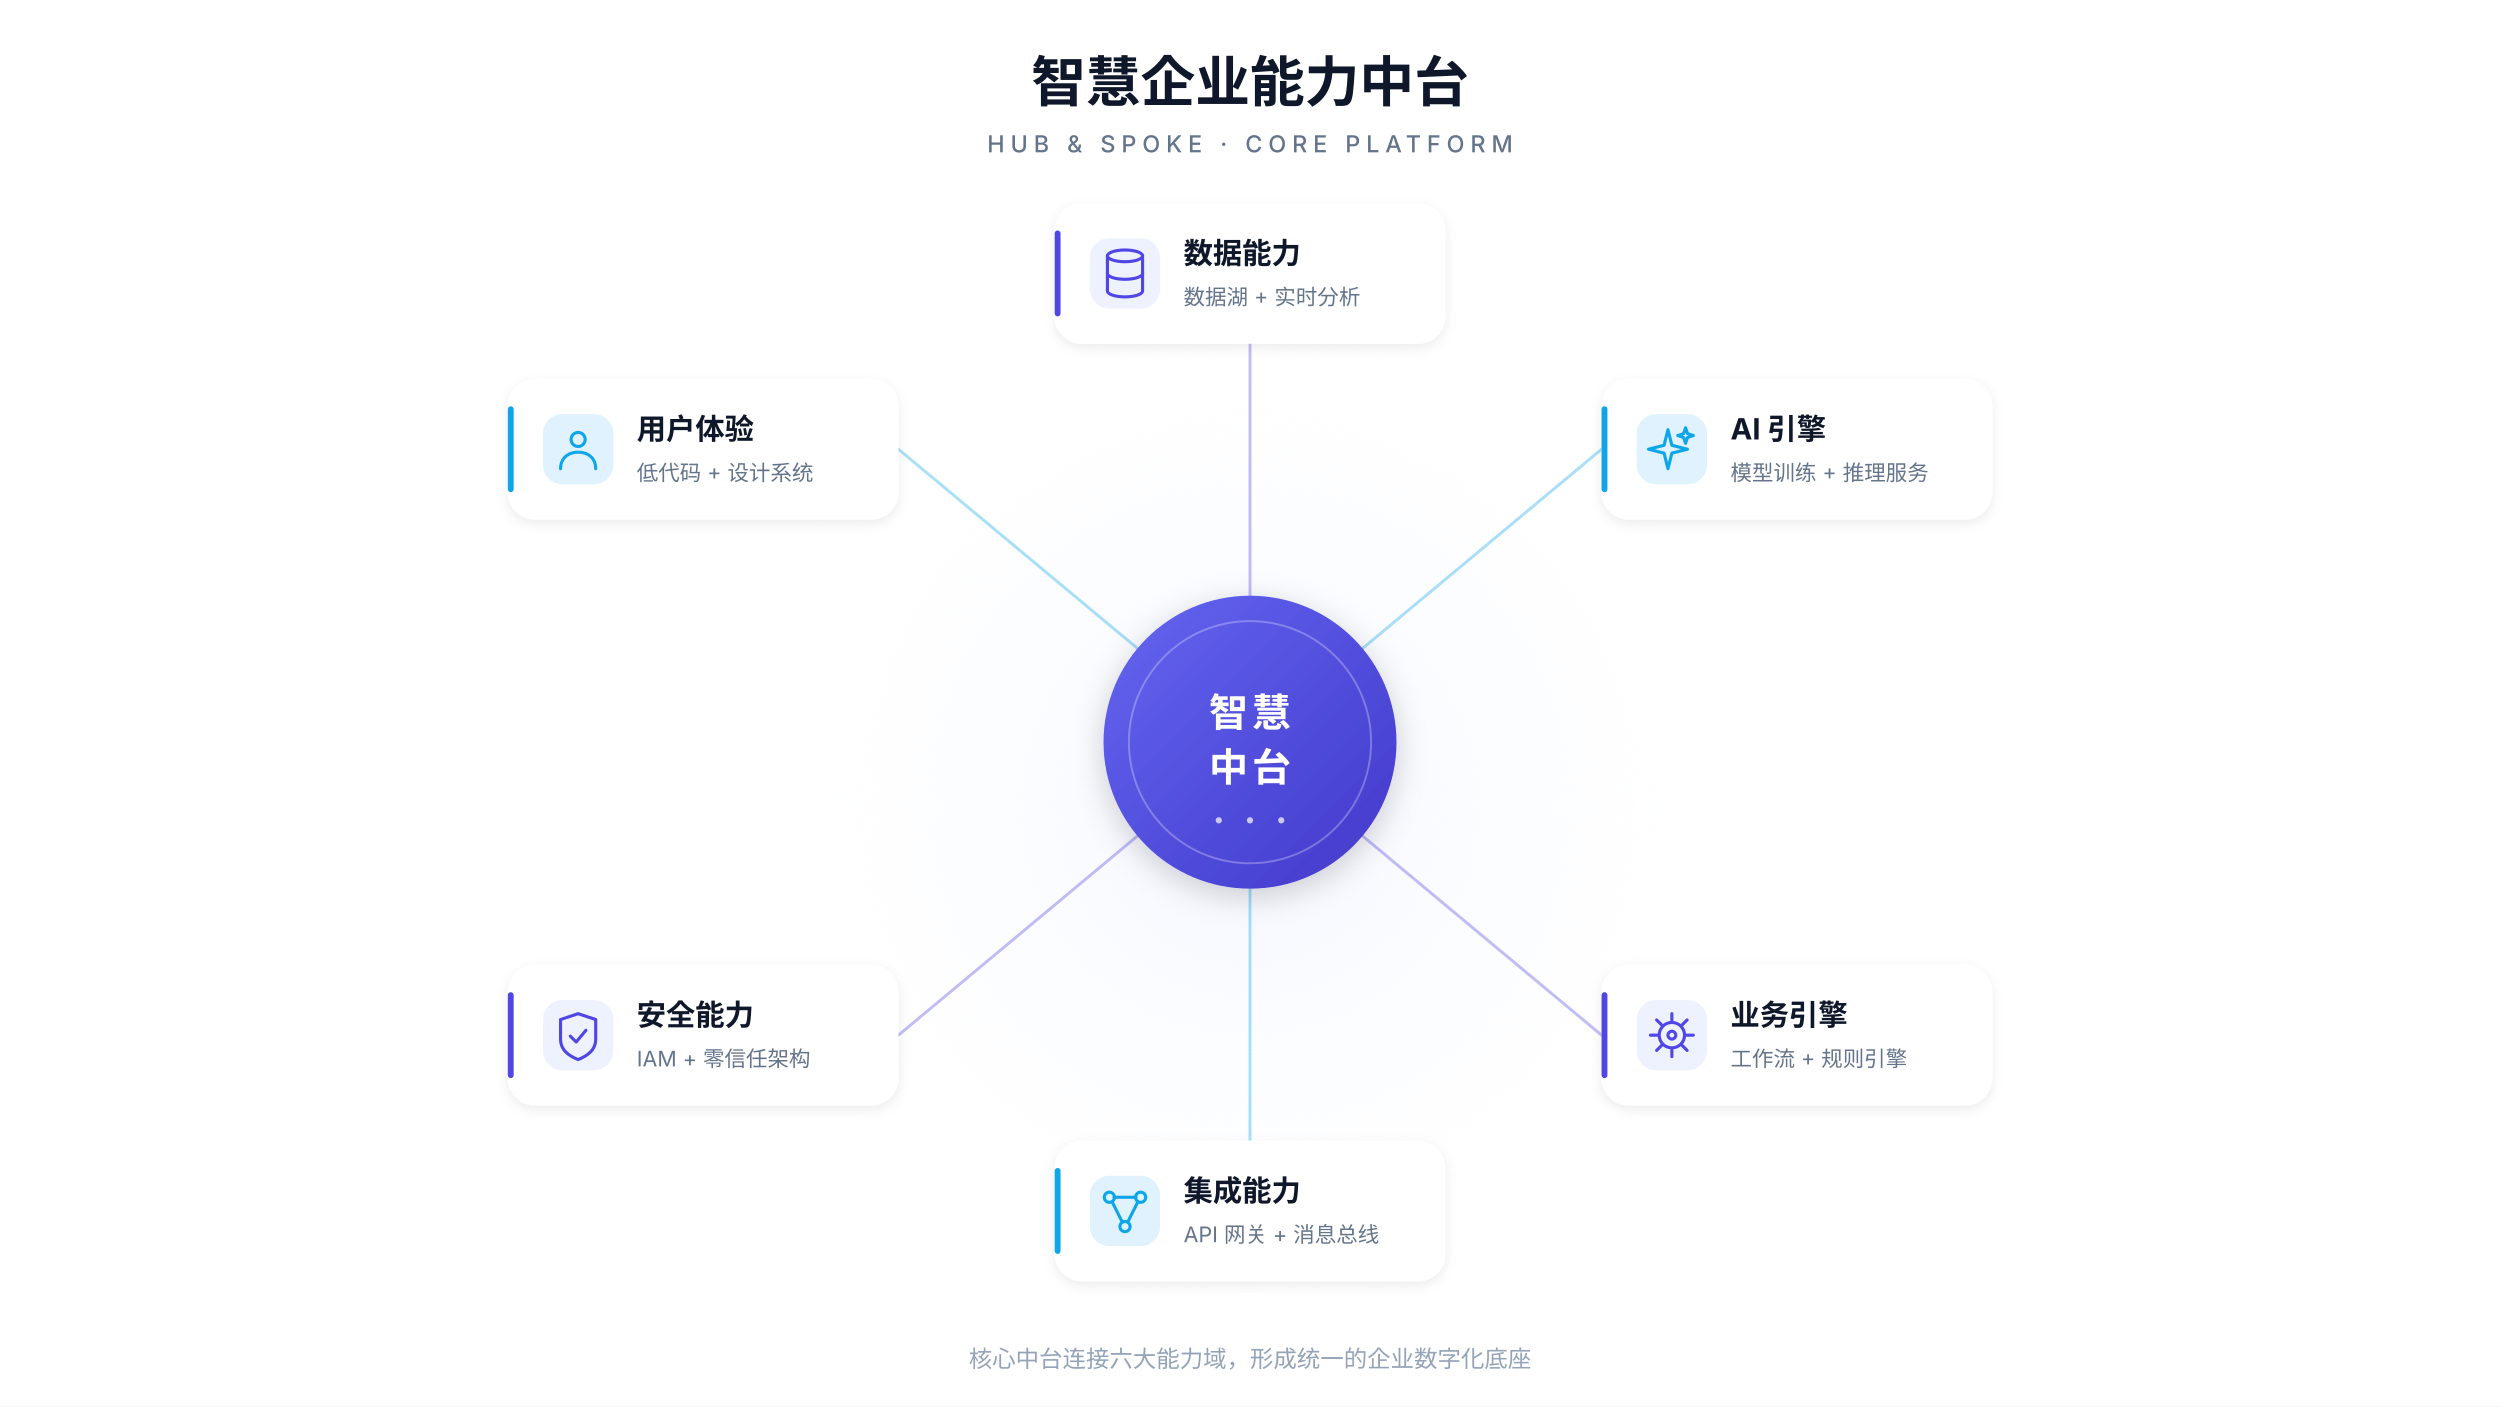
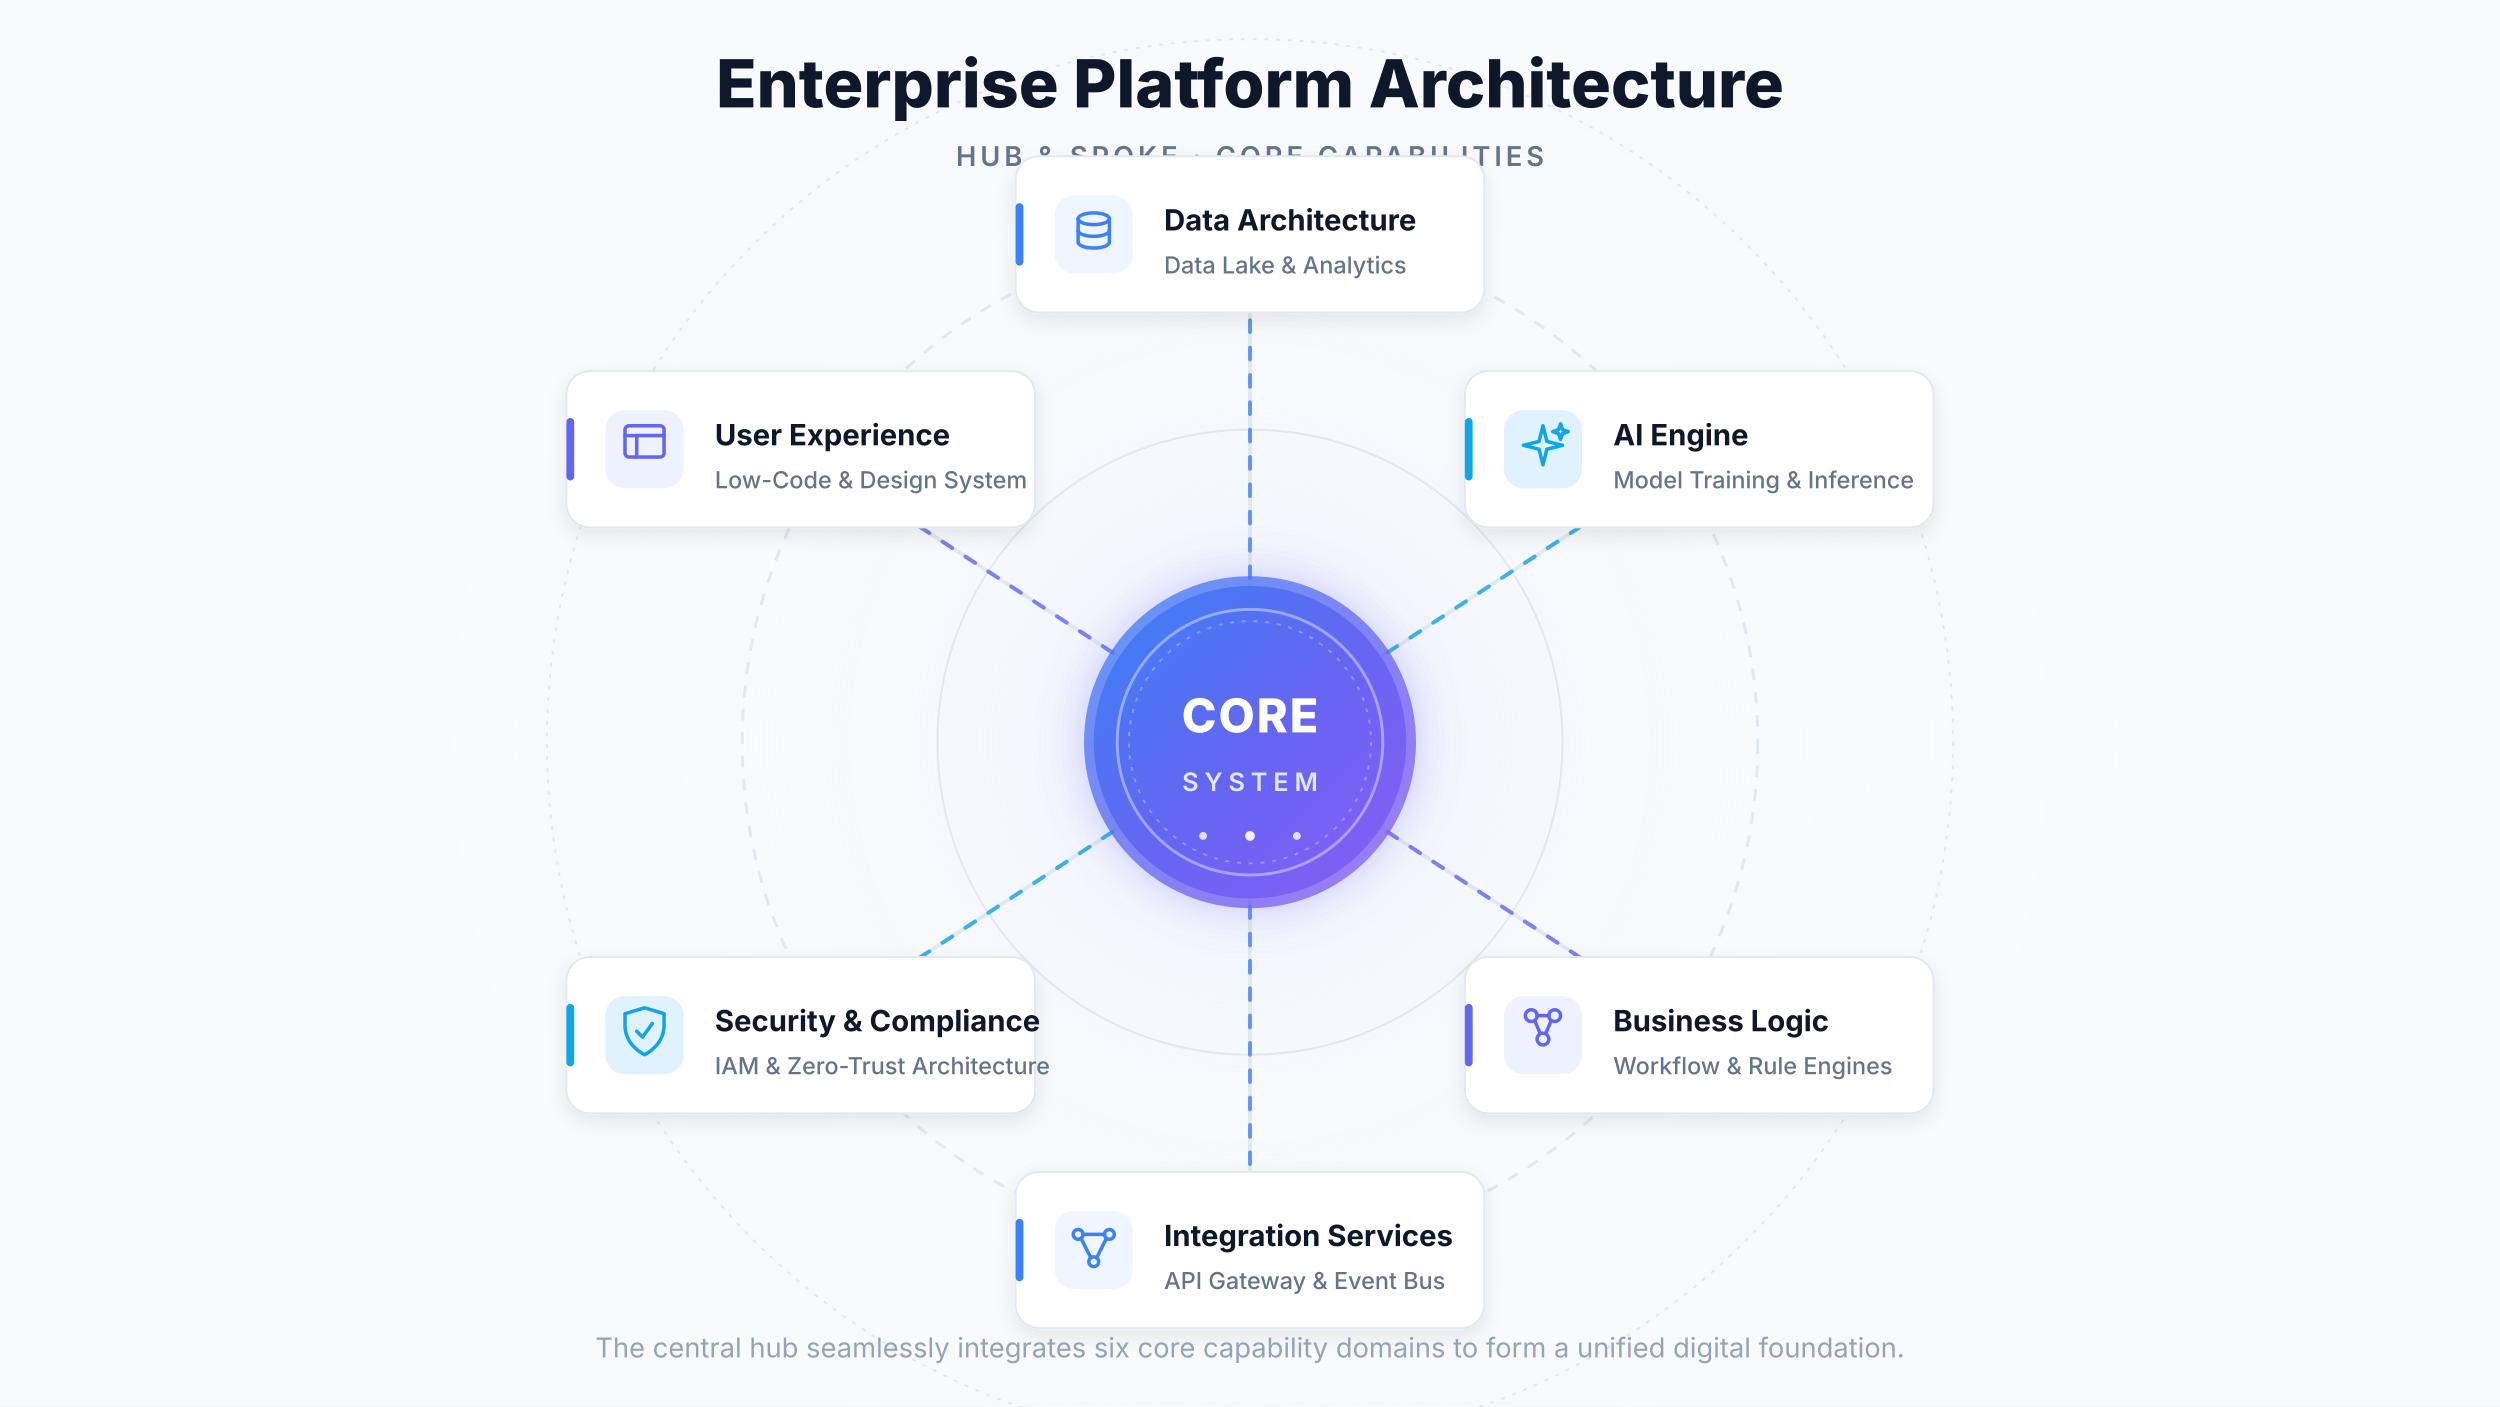
<svg xmlns="http://www.w3.org/2000/svg" viewBox="0 0 1280 720" width="1280" height="720">
  <defs>
    <linearGradient id="hubGrad" x1="0%" y1="0%" x2="100%" y2="100%">
-       <stop offset="0%" stop-color="#6366F1" />
-       <stop offset="100%" stop-color="#4338CA" />
+       <stop offset="0%" stop-color="#3B82F6" />
+       <stop offset="50%" stop-color="#6366F1" />
+       <stop offset="100%" stop-color="#8B5CF6" />
    </linearGradient>
-     <radialGradient id="bgGlow" cx="50%" cy="55%" r="42%">
-       <stop offset="0%" stop-color="#EEF2FF" stop-opacity="0.7" />
-       <stop offset="100%" stop-color="#FFFFFF" stop-opacity="0" />
+     <radialGradient id="bgGlow" cx="50%" cy="50%" r="50%">
+       <stop offset="0%" stop-color="#EEF2FF" stop-opacity="0.8" />
+       <stop offset="60%" stop-color="#F8FAFC" stop-opacity="0.4" />
+       <stop offset="100%" stop-color="#F8FAFC" stop-opacity="0" />
    </radialGradient>
-     <filter id="cardShadow" x="-10%" y="-20%" width="120%" height="150%">
-       <feGaussianBlur in="SourceAlpha" stdDeviation="3" />
-       <feOffset dx="0" dy="2" />
-       <feComponentTransfer>
-         <feFuncA type="linear" slope="0.08" />
-       </feComponentTransfer>
+     <filter id="cardShadow" x="-15%" y="-15%" width="130%" height="130%">
+       <feGaussianBlur in="SourceAlpha" stdDeviation="5" />
+       <feOffset dx="0" dy="4" result="offsetblur" />
+       <feFlood flood-color="#0F172A" flood-opacity="0.08" result="shadowColor" />
+       <feComposite in="shadowColor" in2="offsetblur" operator="in" result="shadow" />
      <feMerge>
-         <feMergeNode />
+         <feMergeNode in="shadow" />
        <feMergeNode in="SourceGraphic" />
      </feMerge>
    </filter>
-     <filter id="hubShadow" x="-30%" y="-30%" width="160%" height="160%">
-       <feGaussianBlur in="SourceAlpha" stdDeviation="8" />
-       <feOffset dx="0" dy="4" />
-       <feComponentTransfer>
-         <feFuncA type="linear" slope="0.18" />
-       </feComponentTransfer>
+     <filter id="hubGlow" x="-30%" y="-30%" width="160%" height="160%">
+       <feGaussianBlur in="SourceAlpha" stdDeviation="12" />
+       <feOffset dx="0" dy="0" result="offsetblur" />
+       <feFlood flood-color="#6366F1" flood-opacity="0.4" result="shadowColor" />
+       <feComposite in="shadowColor" in2="offsetblur" operator="in" result="shadow" />
      <feMerge>
-         <feMergeNode />
+         <feMergeNode in="shadow" />
        <feMergeNode in="SourceGraphic" />
      </feMerge>
    </filter>
  </defs>
-   <rect width="1280" height="720" fill="#FFFFFF" />
-   <circle cx="640" cy="380" r="320" fill="url(#bgGlow)" />
-   <text x="640" y="52" text-anchor="middle" font-family="-apple-system, BlinkMacSystemFont, 'Segoe UI', sans-serif" font-size="28" font-weight="700" fill="#0F172A">智慧企业能力中台</text>
-   <text x="640" y="78" text-anchor="middle" font-family="-apple-system, BlinkMacSystemFont, 'Segoe UI', sans-serif" font-size="12" font-weight="500" fill="#64748B" letter-spacing="3">HUB &amp; SPOKE  ·  CORE PLATFORM</text>
-   <g stroke-width="1.5" stroke-linecap="round" fill="none">
-     <line x1="640" y1="305" x2="640" y2="176" stroke="#4F46E5" stroke-opacity="0.35" />
-     <line x1="697.6" y1="332" x2="820" y2="230" stroke="#0EA5E9" stroke-opacity="0.35" />
-     <line x1="697.6" y1="428" x2="820" y2="530" stroke="#4F46E5" stroke-opacity="0.35" />
-     <line x1="640" y1="455" x2="640" y2="584" stroke="#0EA5E9" stroke-opacity="0.35" />
-     <line x1="582.4" y1="428" x2="460" y2="530" stroke="#4F46E5" stroke-opacity="0.35" />
-     <line x1="582.4" y1="332" x2="460" y2="230" stroke="#0EA5E9" stroke-opacity="0.35" />
+   <rect width="1280" height="720" fill="#F8FAFC" />
+   <circle cx="640" cy="380" r="450" fill="url(#bgGlow)" />
+   <circle cx="640" cy="380" r="160" fill="none" stroke="#E2E8F0" stroke-width="1" />
+   <circle cx="640" cy="380" r="260" fill="none" stroke="#E2E8F0" stroke-width="1.5" stroke-dasharray="6 6" />
+   <circle cx="640" cy="380" r="360" fill="none" stroke="#E2E8F0" stroke-width="1" stroke-dasharray="2 4" />
+   <text x="640" y="55" text-anchor="middle" font-family="-apple-system, BlinkMacSystemFont, 'Segoe UI', sans-serif" font-size="34" font-weight="800" fill="#0F172A">Enterprise Platform Architecture</text>
+   <text x="640" y="85" text-anchor="middle" font-family="-apple-system, BlinkMacSystemFont, 'Segoe UI', sans-serif" font-size="14" font-weight="600" fill="#64748B" letter-spacing="2">HUB &amp; SPOKE · CORE CAPABILITIES</text>
+   <g stroke-linecap="round">
+     <line x1="640" y1="380" x2="640" y2="120" stroke="#E2E8F0" stroke-width="2" />
+     <line x1="640" y1="380" x2="640" y2="120" stroke="#3B82F6" stroke-width="2" stroke-dasharray="6 8" opacity="0.8" />
+     <line x1="640" y1="380" x2="870" y2="230" stroke="#E2E8F0" stroke-width="2" />
+     <line x1="640" y1="380" x2="870" y2="230" stroke="#0EA5E9" stroke-width="2" stroke-dasharray="6 8" opacity="0.8" />
+     <line x1="640" y1="380" x2="870" y2="530" stroke="#E2E8F0" stroke-width="2" />
+     <line x1="640" y1="380" x2="870" y2="530" stroke="#6366F1" stroke-width="2" stroke-dasharray="6 8" opacity="0.8" />
+     <line x1="640" y1="380" x2="640" y2="640" stroke="#E2E8F0" stroke-width="2" />
+     <line x1="640" y1="380" x2="640" y2="640" stroke="#3B82F6" stroke-width="2" stroke-dasharray="6 8" opacity="0.8" />
+     <line x1="640" y1="380" x2="410" y2="530" stroke="#E2E8F0" stroke-width="2" />
+     <line x1="640" y1="380" x2="410" y2="530" stroke="#0EA5E9" stroke-width="2" stroke-dasharray="6 8" opacity="0.8" />
+     <line x1="640" y1="380" x2="410" y2="230" stroke="#E2E8F0" stroke-width="2" />
+     <line x1="640" y1="380" x2="410" y2="230" stroke="#6366F1" stroke-width="2" stroke-dasharray="6 8" opacity="0.8" />
  </g>
-   <g filter="url(#hubShadow)">
-     <circle cx="640" cy="380" r="75" fill="url(#hubGrad)" />
+   <circle cx="640" cy="380" r="85" fill="url(#hubGrad)" filter="url(#hubGlow)" opacity="0.8" />
+   <circle cx="640" cy="380" r="80" fill="url(#hubGrad)" />
+   <circle cx="640" cy="380" r="68" fill="none" stroke="#FFFFFF" stroke-width="1.5" opacity="0.4" />
+   <circle cx="640" cy="380" r="62" fill="none" stroke="#FFFFFF" stroke-width="1" stroke-dasharray="2 4" opacity="0.3" />
+   <text x="640" y="375" text-anchor="middle" font-family="-apple-system, BlinkMacSystemFont, 'Segoe UI', sans-serif" font-size="24" font-weight="800" fill="#FFFFFF" letter-spacing="1">CORE</text>
+   <text x="640" y="405" text-anchor="middle" font-family="-apple-system, BlinkMacSystemFont, 'Segoe UI', sans-serif" font-size="13" font-weight="600" fill="#E0E7FF" letter-spacing="3">SYSTEM</text>
+   <circle cx="616" cy="428" r="2" fill="#FFFFFF" opacity="0.8" />
+   <circle cx="640" cy="428" r="2.5" fill="#FFFFFF" opacity="0.9" />
+   <circle cx="664" cy="428" r="2" fill="#FFFFFF" opacity="0.8" />
+   <g filter="url(#cardShadow)">
+     <rect x="520" y="80" width="240" height="80" rx="12" fill="#FFFFFF" stroke="#E2E8F0" stroke-width="1" />
  </g>
-   <circle cx="640" cy="380" r="62" fill="none" stroke="#FFFFFF" stroke-width="1" stroke-opacity="0.28" />
-   <text x="640" y="372" text-anchor="middle" font-family="-apple-system, BlinkMacSystemFont, 'Segoe UI', sans-serif" font-size="20" font-weight="700" fill="#FFFFFF" letter-spacing="2">智慧</text>
-   <text x="640" y="400" text-anchor="middle" font-family="-apple-system, BlinkMacSystemFont, 'Segoe UI', sans-serif" font-size="20" font-weight="700" fill="#FFFFFF" letter-spacing="2">中台</text>
-   <circle cx="624" cy="420" r="1.6" fill="#FFFFFF" fill-opacity="0.7" />
-   <circle cx="640" cy="420" r="1.6" fill="#FFFFFF" fill-opacity="0.7" />
-   <circle cx="656" cy="420" r="1.6" fill="#FFFFFF" fill-opacity="0.7" />
+   <rect x="520" y="104" width="4" height="32" rx="2" fill="#3B82F6" />
+   <rect x="540" y="100" width="40" height="40" rx="10" fill="#EFF6FF" />
+   <g stroke="#3B82F6" stroke-width="1.8" fill="none" stroke-linecap="round" stroke-linejoin="round">
+     <ellipse cx="560" cy="112" rx="8" ry="3" />
+     <path d="M 552 112 V 124 C 552 125.66 555.58 127 560 127 C 564.42 127 568 125.66 568 124 V 112" />
+     <path d="M 552 118 C 552 119.66 555.58 121 560 121 C 564.42 121 568 119.66 568 118" />
+   </g>
+   <text x="596" y="118" font-family="-apple-system, BlinkMacSystemFont, 'Segoe UI', sans-serif" font-size="15" font-weight="700" fill="#0F172A">Data Architecture</text>
+   <text x="596" y="140" font-family="-apple-system, BlinkMacSystemFont, 'Segoe UI', sans-serif" font-size="12" font-weight="500" fill="#64748B">Data Lake &amp; Analytics</text>
  <g filter="url(#cardShadow)">
-     <rect x="540" y="104" width="200" height="72" rx="14" fill="#FFFFFF" />
+     <rect x="750" y="190" width="240" height="80" rx="12" fill="#FFFFFF" stroke="#E2E8F0" stroke-width="1" />
  </g>
-   <rect x="540" y="118" width="3" height="44" fill="#4F46E5" rx="1.5" />
-   <rect x="558" y="122" width="36" height="36" rx="10" fill="#EEF2FF" />
-   <g stroke="#4F46E5" stroke-width="1.6" fill="none" stroke-linecap="round" stroke-linejoin="round">
-     <ellipse cx="576" cy="131" rx="9" ry="3" />
-     <path d="M 567 131 V 149 C 567 150.66 571.03 152 576 152 C 580.97 152 585 150.66 585 149 V 131" />
-     <path d="M 567 140 C 567 141.66 571.03 143 576 143 C 580.97 143 585 141.66 585 140" />
+   <rect x="750" y="214" width="4" height="32" rx="2" fill="#0EA5E9" />
+   <rect x="770" y="210" width="40" height="40" rx="10" fill="#E0F2FE" />
+   <g stroke="#0EA5E9" stroke-width="1.8" fill="none" stroke-linecap="round" stroke-linejoin="round">
+     <path d="M 790 218 L 792 226 L 800 228 L 792 230 L 790 238 L 788 230 L 780 228 L 788 226 Z" />
+     <path d="M 799 217 L 800 220 L 803 221 L 800 222 L 799 225 L 798 222 L 795 221 L 798 220 Z" />
  </g>
-   <text x="606" y="135" font-family="-apple-system, BlinkMacSystemFont, 'Segoe UI', sans-serif" font-size="15" font-weight="700" fill="#0F172A">数据能力</text>
-   <text x="606" y="156" font-family="-apple-system, BlinkMacSystemFont, 'Segoe UI', sans-serif" font-size="11" fill="#64748B">数据湖 + 实时分析</text>
+   <text x="826" y="228" font-family="-apple-system, BlinkMacSystemFont, 'Segoe UI', sans-serif" font-size="15" font-weight="700" fill="#0F172A">AI Engine</text>
+   <text x="826" y="250" font-family="-apple-system, BlinkMacSystemFont, 'Segoe UI', sans-serif" font-size="12" font-weight="500" fill="#64748B">Model Training &amp; Inference</text>
  <g filter="url(#cardShadow)">
-     <rect x="820" y="194" width="200" height="72" rx="14" fill="#FFFFFF" />
+     <rect x="750" y="490" width="240" height="80" rx="12" fill="#FFFFFF" stroke="#E2E8F0" stroke-width="1" />
  </g>
-   <rect x="820" y="208" width="3" height="44" fill="#0EA5E9" rx="1.5" />
-   <rect x="838" y="212" width="36" height="36" rx="10" fill="#E0F2FE" />
-   <g stroke="#0EA5E9" stroke-width="1.6" fill="none" stroke-linecap="round" stroke-linejoin="round">
-     <path d="M 854 220 L 856 228 L 864 230 L 856 232 L 854 240 L 852 232 L 844 230 L 852 228 Z" />
-     <path d="M 863 219 L 864 222 L 867 223 L 864 224 L 863 227 L 862 224 L 859 223 L 862 222 Z" />
+   <rect x="750" y="514" width="4" height="32" rx="2" fill="#6366F1" />
+   <rect x="770" y="510" width="40" height="40" rx="10" fill="#EEF2FF" />
+   <g stroke="#6366F1" stroke-width="1.8" fill="none" stroke-linecap="round" stroke-linejoin="round">
+     <circle cx="784" cy="520" r="3" />
+     <circle cx="796" cy="520" r="3" />
+     <circle cx="790" cy="532" r="3" />
+     <line x1="786" y1="523" x2="788.5" y2="529" />
+     <line x1="794" y1="523" x2="791.5" y2="529" />
+     <line x1="787" y1="520" x2="793" y2="520" />
  </g>
-   <text x="886" y="225" font-family="-apple-system, BlinkMacSystemFont, 'Segoe UI', sans-serif" font-size="15" font-weight="700" fill="#0F172A">AI 引擎</text>
-   <text x="886" y="246" font-family="-apple-system, BlinkMacSystemFont, 'Segoe UI', sans-serif" font-size="11" fill="#64748B">模型训练 + 推理服务</text>
+   <text x="826" y="528" font-family="-apple-system, BlinkMacSystemFont, 'Segoe UI', sans-serif" font-size="15" font-weight="700" fill="#0F172A">Business Logic</text>
+   <text x="826" y="550" font-family="-apple-system, BlinkMacSystemFont, 'Segoe UI', sans-serif" font-size="12" font-weight="500" fill="#64748B">Workflow &amp; Rule Engines</text>
  <g filter="url(#cardShadow)">
-     <rect x="820" y="494" width="200" height="72" rx="14" fill="#FFFFFF" />
+     <rect x="520" y="600" width="240" height="80" rx="12" fill="#FFFFFF" stroke="#E2E8F0" stroke-width="1" />
  </g>
-   <rect x="820" y="508" width="3" height="44" fill="#4F46E5" rx="1.5" />
-   <rect x="838" y="512" width="36" height="36" rx="10" fill="#EEF2FF" />
-   <g stroke="#4F46E5" stroke-width="1.6" fill="none" stroke-linecap="round" stroke-linejoin="round">
-     <circle cx="856" cy="530" r="6.5" />
-     <circle cx="856" cy="530" r="2" />
-     <line x1="856" y1="519" x2="856" y2="522.5" />
-     <line x1="856" y1="537.5" x2="856" y2="541" />
-     <line x1="845" y1="530" x2="848.5" y2="530" />
-     <line x1="863.5" y1="530" x2="867" y2="530" />
-     <line x1="848.2" y1="522.2" x2="850.7" y2="524.7" />
-     <line x1="861.3" y1="535.3" x2="863.8" y2="537.8" />
-     <line x1="848.2" y1="537.8" x2="850.7" y2="535.3" />
-     <line x1="861.3" y1="524.7" x2="863.8" y2="522.2" />
+   <rect x="520" y="624" width="4" height="32" rx="2" fill="#3B82F6" />
+   <rect x="540" y="620" width="40" height="40" rx="10" fill="#EFF6FF" />
+   <g stroke="#3B82F6" stroke-width="1.8" fill="none" stroke-linecap="round" stroke-linejoin="round">
+     <circle cx="552" cy="632" r="2.5" />
+     <circle cx="568" cy="632" r="2.5" />
+     <circle cx="560" cy="646" r="2.5" />
+     <line x1="554.5" y1="632" x2="565.5" y2="632" />
+     <line x1="553.5" y1="634" x2="558.5" y2="644" />
+     <line x1="566.5" y1="634" x2="561.5" y2="644" />
  </g>
-   <text x="886" y="525" font-family="-apple-system, BlinkMacSystemFont, 'Segoe UI', sans-serif" font-size="15" font-weight="700" fill="#0F172A">业务引擎</text>
-   <text x="886" y="546" font-family="-apple-system, BlinkMacSystemFont, 'Segoe UI', sans-serif" font-size="11" fill="#64748B">工作流 + 规则引擎</text>
+   <text x="596" y="638" font-family="-apple-system, BlinkMacSystemFont, 'Segoe UI', sans-serif" font-size="15" font-weight="700" fill="#0F172A">Integration Services</text>
+   <text x="596" y="660" font-family="-apple-system, BlinkMacSystemFont, 'Segoe UI', sans-serif" font-size="12" font-weight="500" fill="#64748B">API Gateway &amp; Event Bus</text>
  <g filter="url(#cardShadow)">
-     <rect x="540" y="584" width="200" height="72" rx="14" fill="#FFFFFF" />
+     <rect x="290" y="490" width="240" height="80" rx="12" fill="#FFFFFF" stroke="#E2E8F0" stroke-width="1" />
  </g>
-   <rect x="540" y="598" width="3" height="44" fill="#0EA5E9" rx="1.5" />
-   <rect x="558" y="602" width="36" height="36" rx="10" fill="#E0F2FE" />
-   <g stroke="#0EA5E9" stroke-width="1.6" fill="none" stroke-linecap="round" stroke-linejoin="round">
-     <circle cx="568" cy="613" r="2.6" />
-     <circle cx="584" cy="613" r="2.6" />
-     <circle cx="576" cy="628" r="2.6" />
-     <line x1="570.4" y1="613" x2="581.6" y2="613" />
-     <line x1="569.4" y1="615.3" x2="574.6" y2="625.7" />
-     <line x1="582.6" y1="615.3" x2="577.4" y2="625.7" />
+   <rect x="290" y="514" width="4" height="32" rx="2" fill="#0EA5E9" />
+   <rect x="310" y="510" width="40" height="40" rx="10" fill="#E0F2FE" />
+   <g stroke="#0EA5E9" stroke-width="1.8" fill="none" stroke-linecap="round" stroke-linejoin="round">
+     <path d="M 320 519 L 330 516 L 340 519 V 525 C 340 533 334 538 330 540 C 326 538 320 533 320 525 Z" />
+     <path d="M 326 528 L 329 531 L 334 524" />
  </g>
-   <text x="606" y="615" font-family="-apple-system, BlinkMacSystemFont, 'Segoe UI', sans-serif" font-size="15" font-weight="700" fill="#0F172A">集成能力</text>
-   <text x="606" y="636" font-family="-apple-system, BlinkMacSystemFont, 'Segoe UI', sans-serif" font-size="11" fill="#64748B">API 网关 + 消息总线</text>
+   <text x="366" y="528" font-family="-apple-system, BlinkMacSystemFont, 'Segoe UI', sans-serif" font-size="15" font-weight="700" fill="#0F172A">Security &amp; Compliance</text>
+   <text x="366" y="550" font-family="-apple-system, BlinkMacSystemFont, 'Segoe UI', sans-serif" font-size="12" font-weight="500" fill="#64748B">IAM &amp; Zero-Trust Architecture</text>
  <g filter="url(#cardShadow)">
-     <rect x="260" y="494" width="200" height="72" rx="14" fill="#FFFFFF" />
+     <rect x="290" y="190" width="240" height="80" rx="12" fill="#FFFFFF" stroke="#E2E8F0" stroke-width="1" />
  </g>
-   <rect x="260" y="508" width="3" height="44" fill="#4F46E5" rx="1.5" />
-   <rect x="278" y="512" width="36" height="36" rx="10" fill="#EEF2FF" />
-   <g stroke="#4F46E5" stroke-width="1.6" fill="none" stroke-linecap="round" stroke-linejoin="round">
-     <path d="M 296 519 L 305 522 V 532 C 305 537.5 301 540.5 296 542.5 C 291 540.5 287 537.5 287 532 V 522 Z" />
-     <path d="M 292 530.5 L 295 533.5 L 300 527.5" />
+   <rect x="290" y="214" width="4" height="32" rx="2" fill="#6366F1" />
+   <rect x="310" y="210" width="40" height="40" rx="10" fill="#EEF2FF" />
+   <g stroke="#6366F1" stroke-width="1.8" fill="none" stroke-linecap="round" stroke-linejoin="round">
+     <rect x="320" y="218" width="20" height="16" rx="2" />
+     <line x1="320" y1="223" x2="340" y2="223" />
+     <line x1="326" y1="223" x2="326" y2="234" />
  </g>
-   <text x="326" y="525" font-family="-apple-system, BlinkMacSystemFont, 'Segoe UI', sans-serif" font-size="15" font-weight="700" fill="#0F172A">安全能力</text>
-   <text x="326" y="546" font-family="-apple-system, BlinkMacSystemFont, 'Segoe UI', sans-serif" font-size="11" fill="#64748B">IAM + 零信任架构</text>
-   <g filter="url(#cardShadow)">
-     <rect x="260" y="194" width="200" height="72" rx="14" fill="#FFFFFF" />
-   </g>
-   <rect x="260" y="208" width="3" height="44" fill="#0EA5E9" rx="1.5" />
-   <rect x="278" y="212" width="36" height="36" rx="10" fill="#E0F2FE" />
-   <g stroke="#0EA5E9" stroke-width="1.6" fill="none" stroke-linecap="round" stroke-linejoin="round">
-     <circle cx="296" cy="225" r="3.6" />
-     <path d="M 287 240 C 287 234.5 291 231.5 296 231.5 C 301 231.5 305 234.5 305 240" />
-   </g>
-   <text x="326" y="225" font-family="-apple-system, BlinkMacSystemFont, 'Segoe UI', sans-serif" font-size="15" font-weight="700" fill="#0F172A">用户体验</text>
-   <text x="326" y="246" font-family="-apple-system, BlinkMacSystemFont, 'Segoe UI', sans-serif" font-size="11" fill="#64748B">低代码 + 设计系统</text>
-   <text x="640" y="700" text-anchor="middle" font-family="-apple-system, BlinkMacSystemFont, 'Segoe UI', sans-serif" font-size="12" fill="#94A3B8">核心中台连接六大能力域，形成统一的企业数字化底座</text>
+   <text x="366" y="228" font-family="-apple-system, BlinkMacSystemFont, 'Segoe UI', sans-serif" font-size="15" font-weight="700" fill="#0F172A">User Experience</text>
+   <text x="366" y="250" font-family="-apple-system, BlinkMacSystemFont, 'Segoe UI', sans-serif" font-size="12" font-weight="500" fill="#64748B">Low-Code &amp; Design System</text>
+   <text x="640" y="695" text-anchor="middle" font-family="-apple-system, BlinkMacSystemFont, 'Segoe UI', sans-serif" font-size="14" fill="#94A3B8">The central hub seamlessly integrates six core capability domains to form a unified digital foundation.</text>
</svg>
